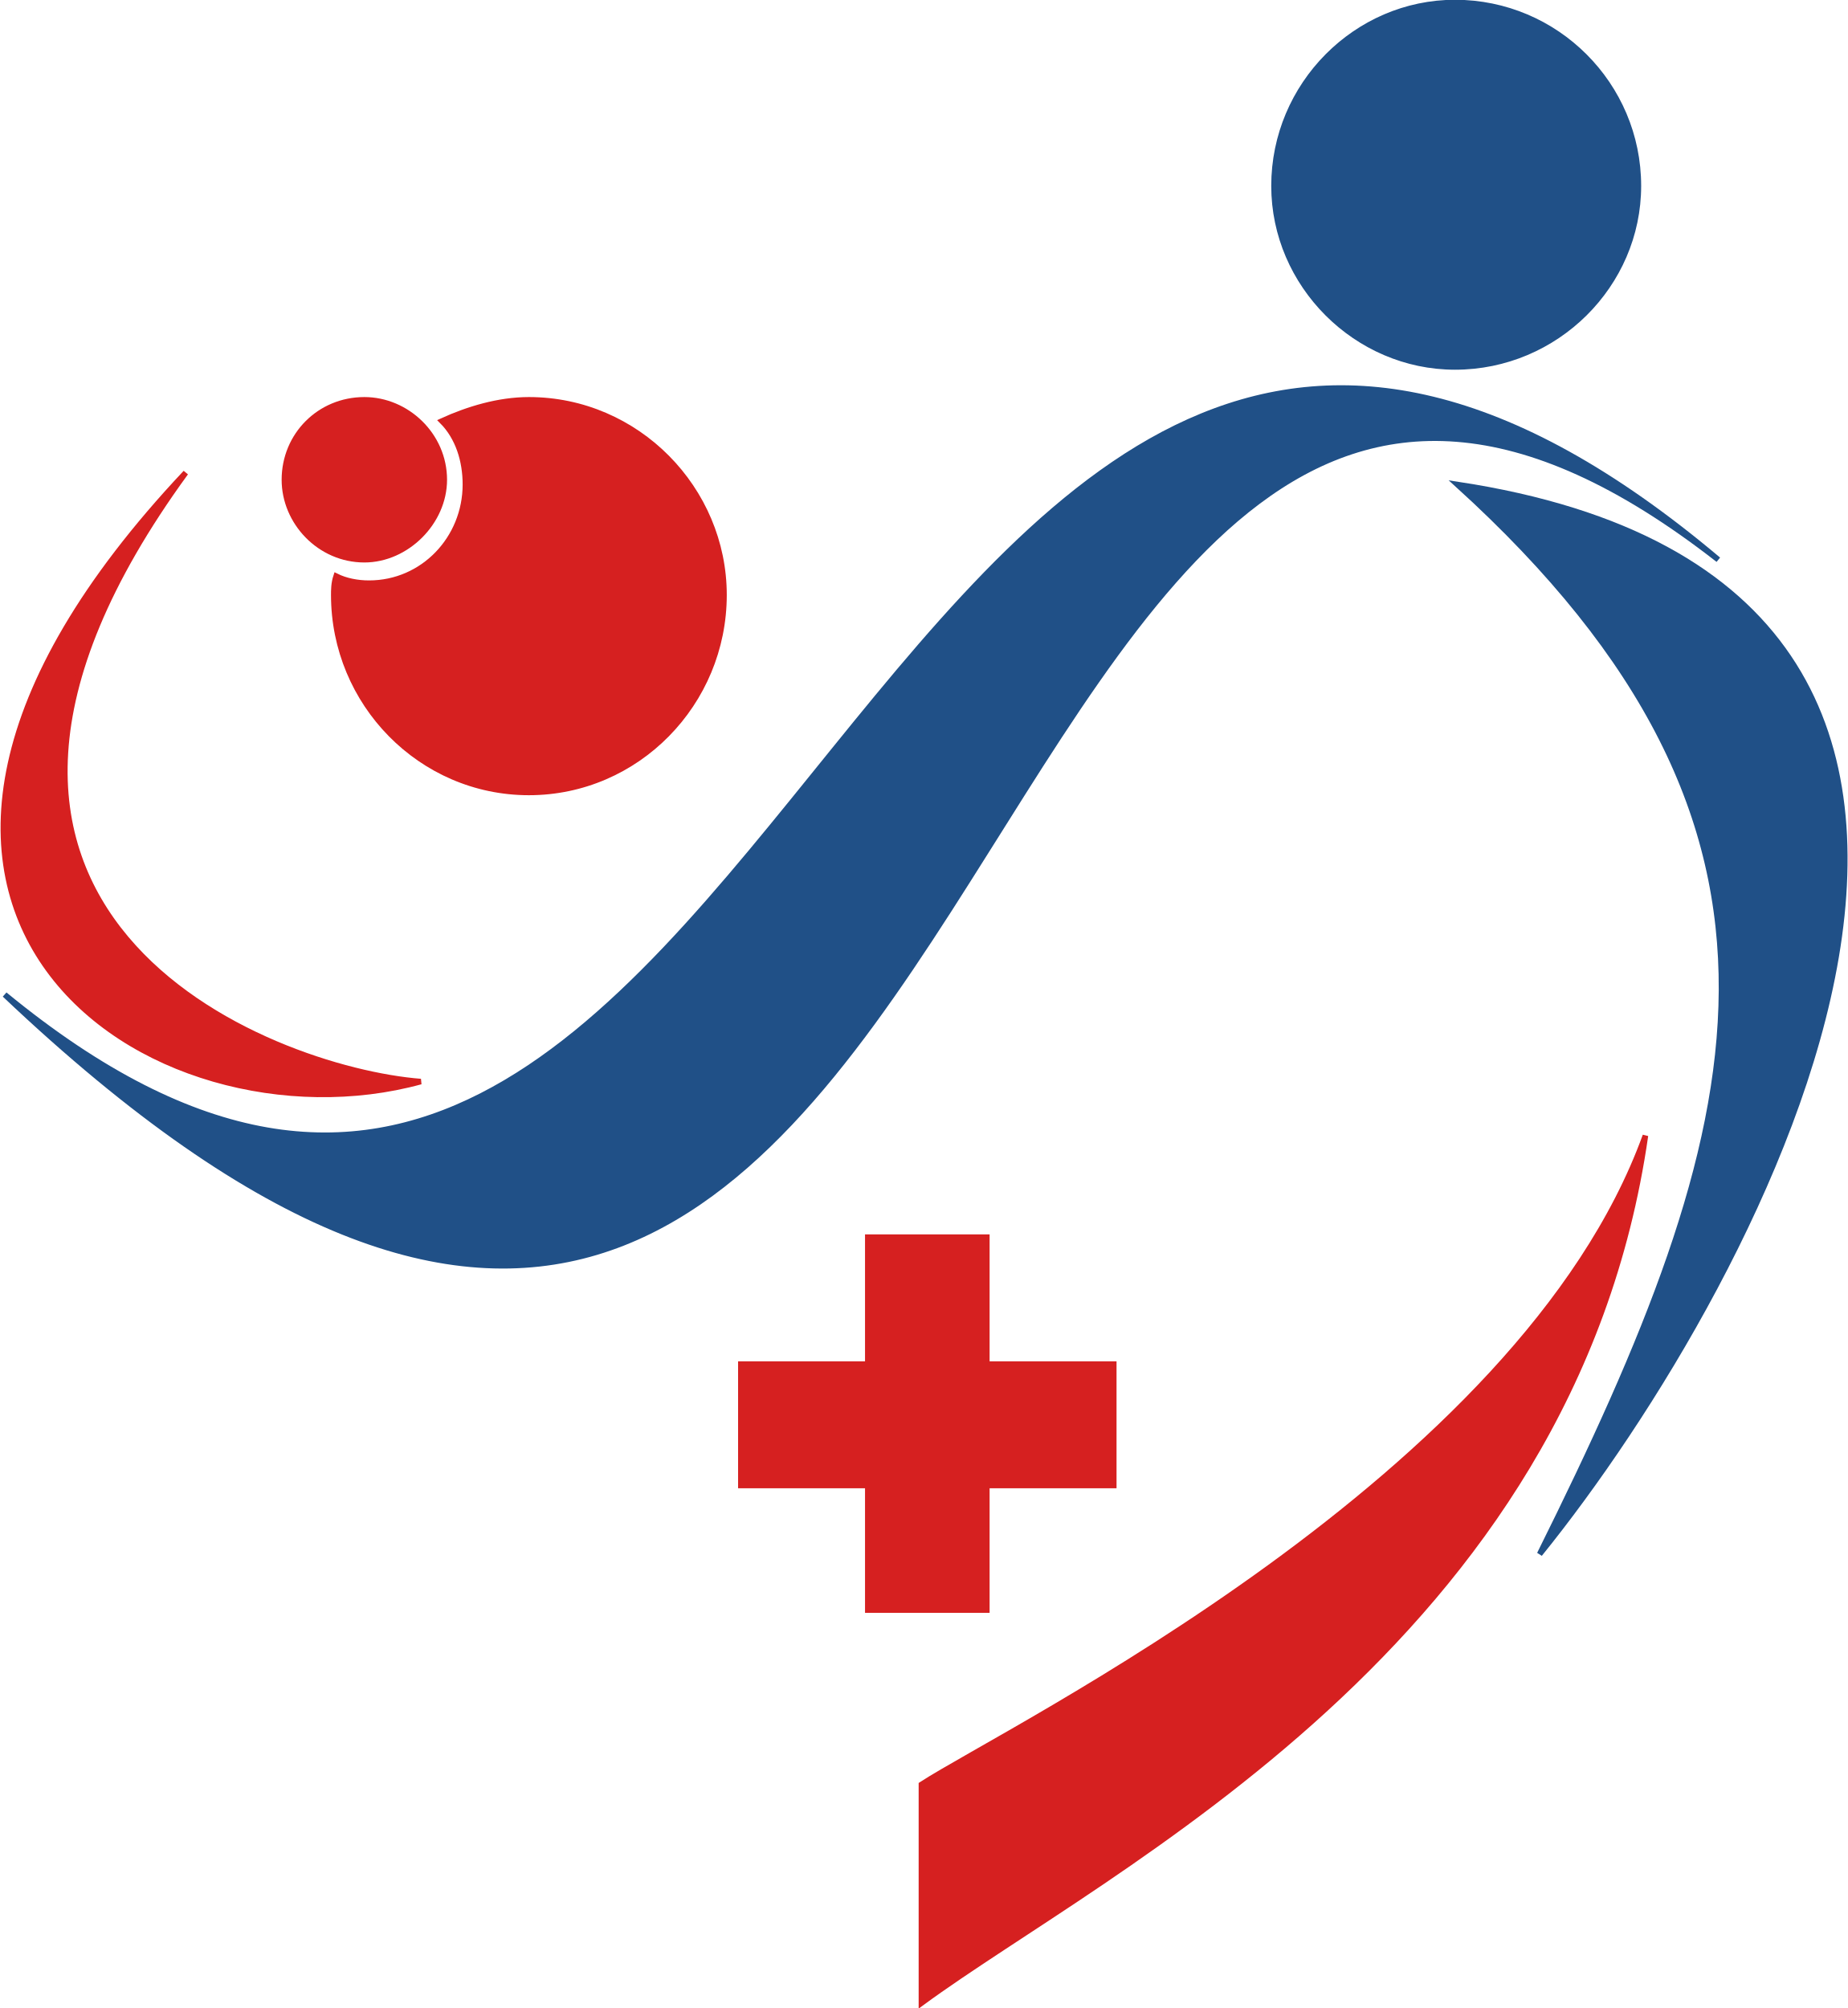
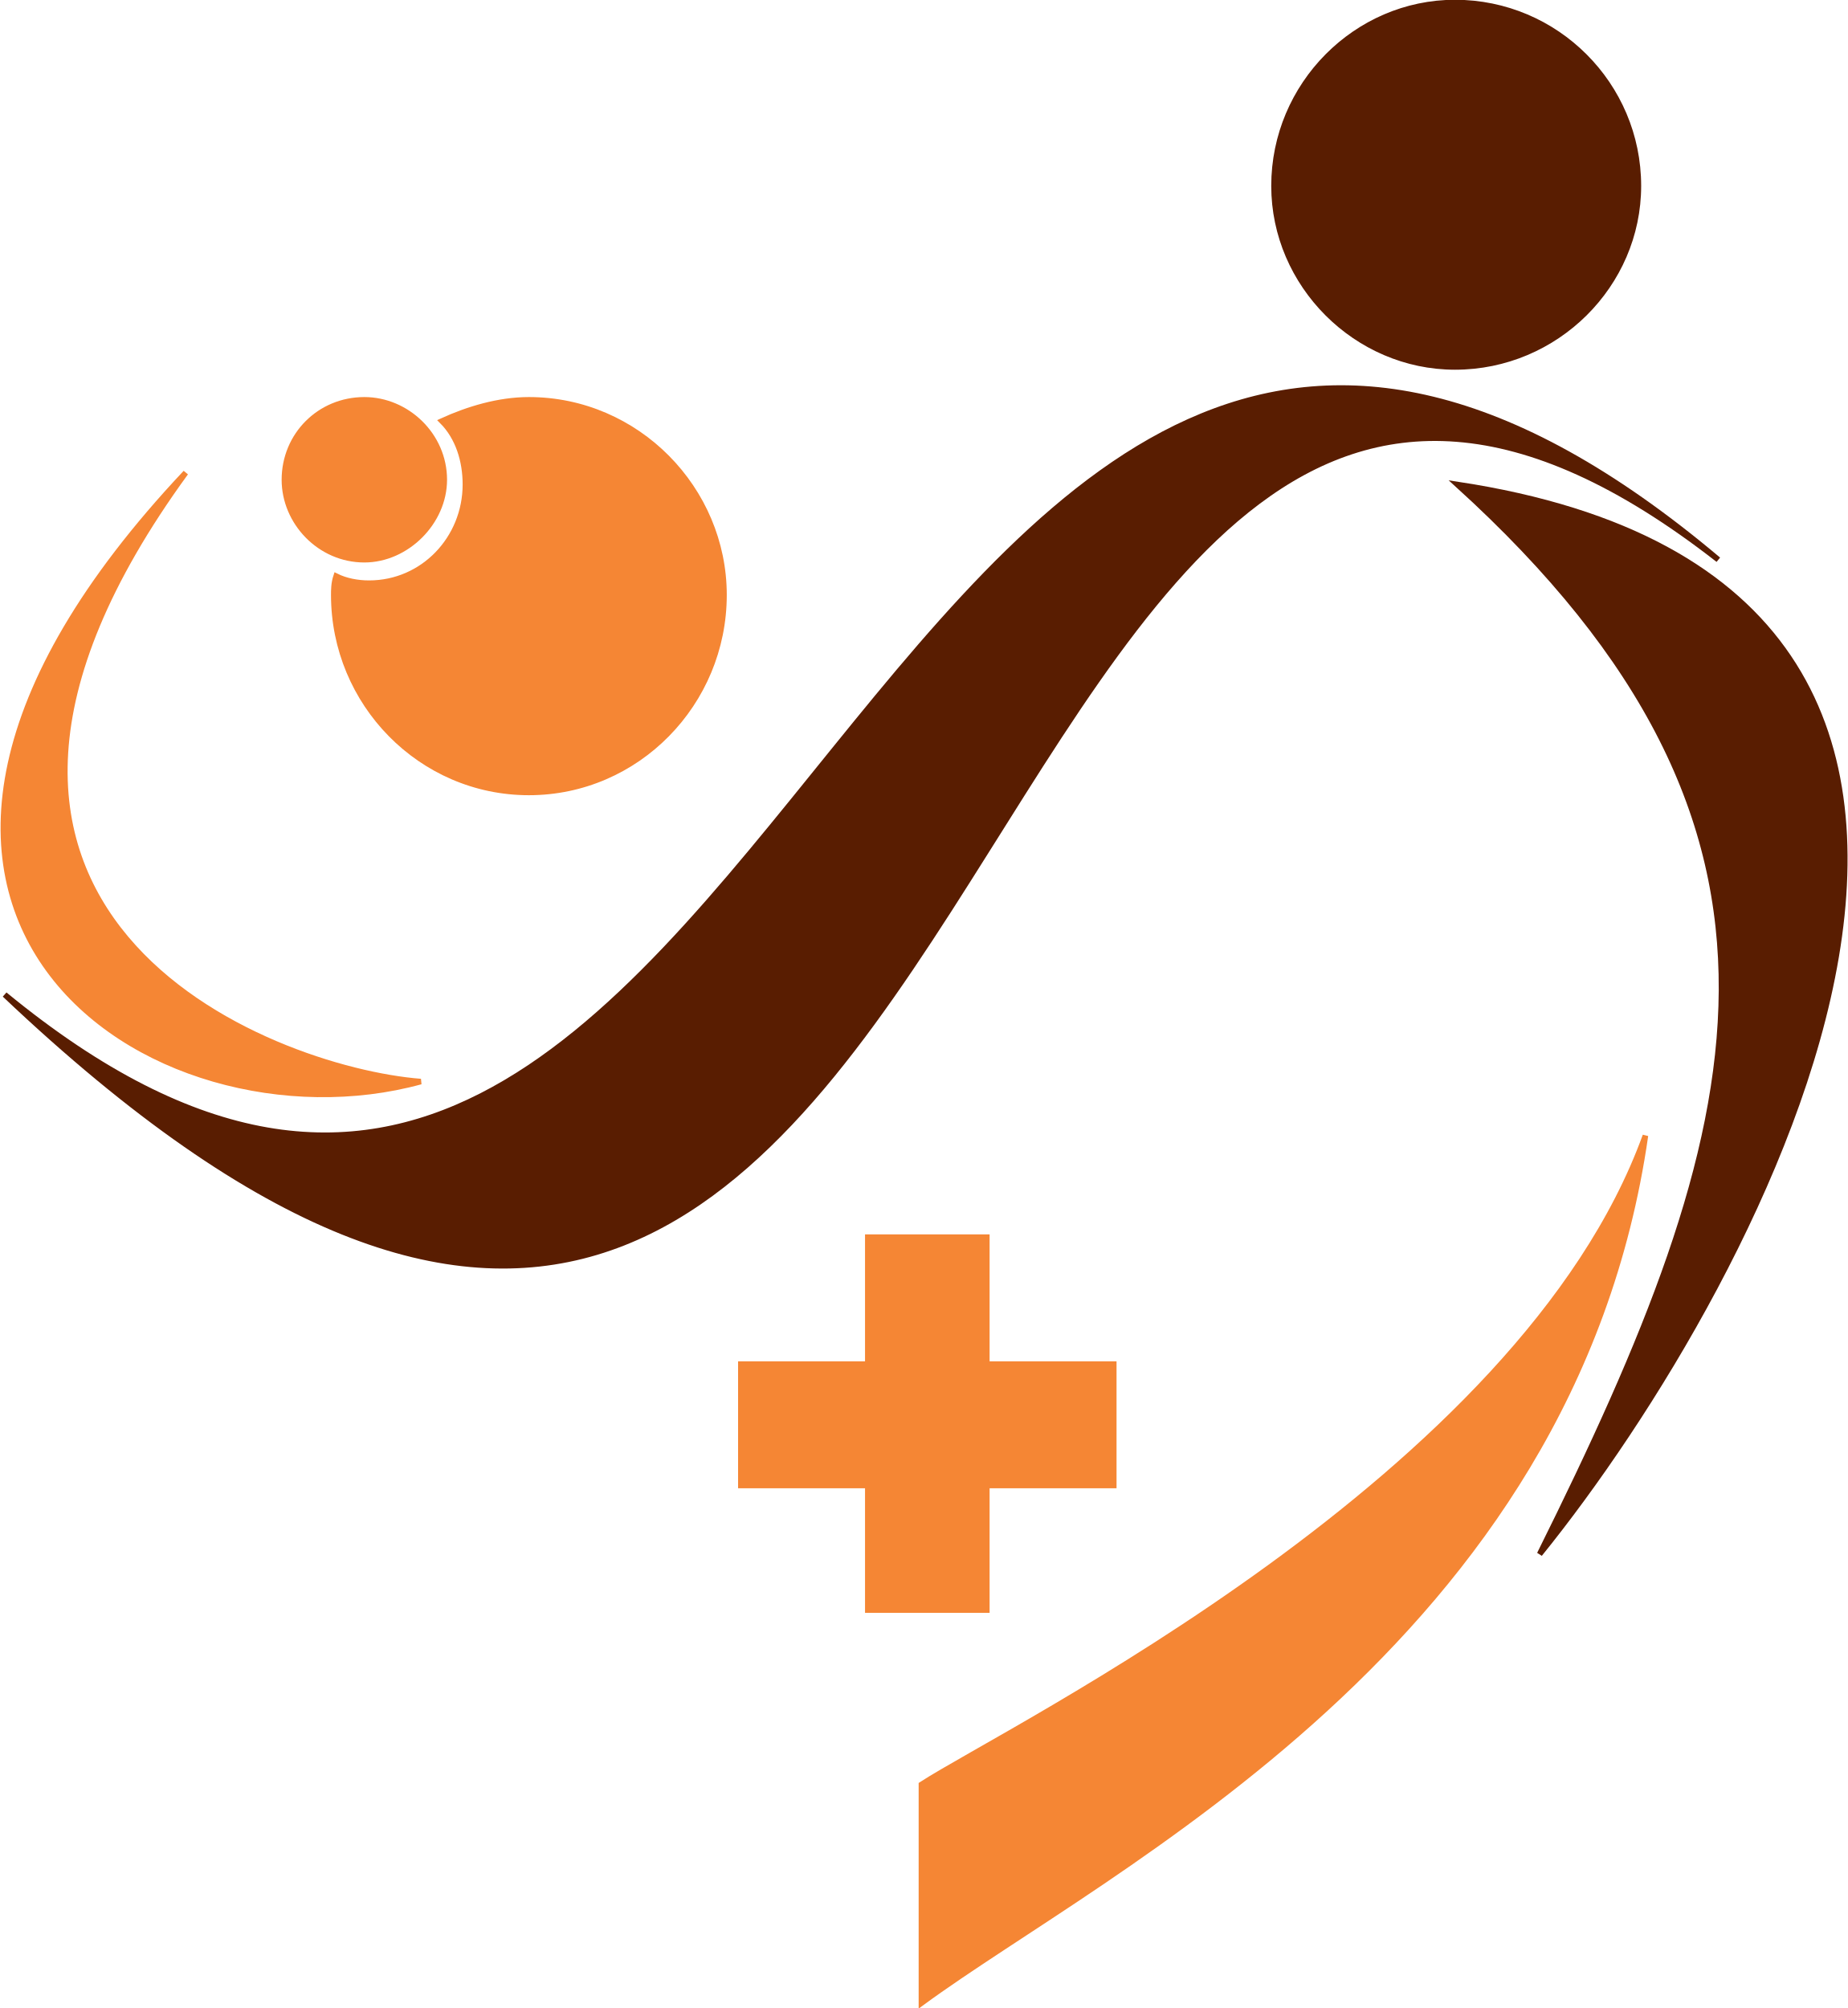
<svg xmlns="http://www.w3.org/2000/svg" xml:space="preserve" width="784px" height="852px" version="1.1" style="shape-rendering:geometricPrecision; text-rendering:geometricPrecision; image-rendering:optimizeQuality; fill-rule:evenodd; clip-rule:evenodd" viewBox="0 0 786 854">
  <defs>
    <style type="text/css">
   
-     .str1 {stroke:#205087;stroke-width:2.369}
-     .str0 {stroke:#D62020;stroke-width:2.369}
-     .fil1 {fill:#205087}
-     .fil0 {fill:#D62020}
+     .str1 {stroke:#591d01;stroke-width:2.369}
+     .str0 {stroke:#f58634;stroke-width:2.369}
+     .fil1 {fill:#591d01}
+     .fil0 {fill:#f58634}
   
  </style>
  </defs>
  <g id="Layer_x0020_1">
    <path class="fil0 str0" d="M225 170c46,0 83,38 83,83 0,46 -37,84 -83,84 -46,0 -83,-38 -83,-84 0,-2 0,-5 1,-8 4,2 9,3 14,3 23,0 41,-19 41,-42 0,-10 -3,-20 -10,-27 11,-5 24,-9 37,-9z" />
    <path class="fil0 str0" d="M155 170c18,0 34,15 34,34 0,18 -16,34 -34,34 -19,0 -34,-16 -34,-34 0,-19 15,-34 34,-34z" />
    <path class="fil1 str1" d="M619 1c43,0 78,35 78,78 0,42 -35,77 -78,77 -42,0 -77,-35 -77,-77 0,-43 35,-78 77,-78z" />
    <path class="fil1 str1" d="M731 238c-361,-304 -398,457 -729,185 440,417 388,-451 729,-185z" />
    <path class="fil0 str0" d="M179 460c-64,-5 -237,-71 -100,-259 -176,187 -13,290 100,259z" />
    <path class="fil1 str1" d="M620 206c163,148 125,274 35,455 93,-115 255,-411 -35,-455z" />
    <polygon class="fil0" points="314,579 368,579 368,525 421,525 421,579 475,579 475,633 421,633 421,686 368,686 368,633 314,633 " />
    <path class="fil0 str0" d="M700 483c-53,146 -271,252 -308,276l0 93c79,-58 277,-153 308,-369z" />
  </g>
</svg>
